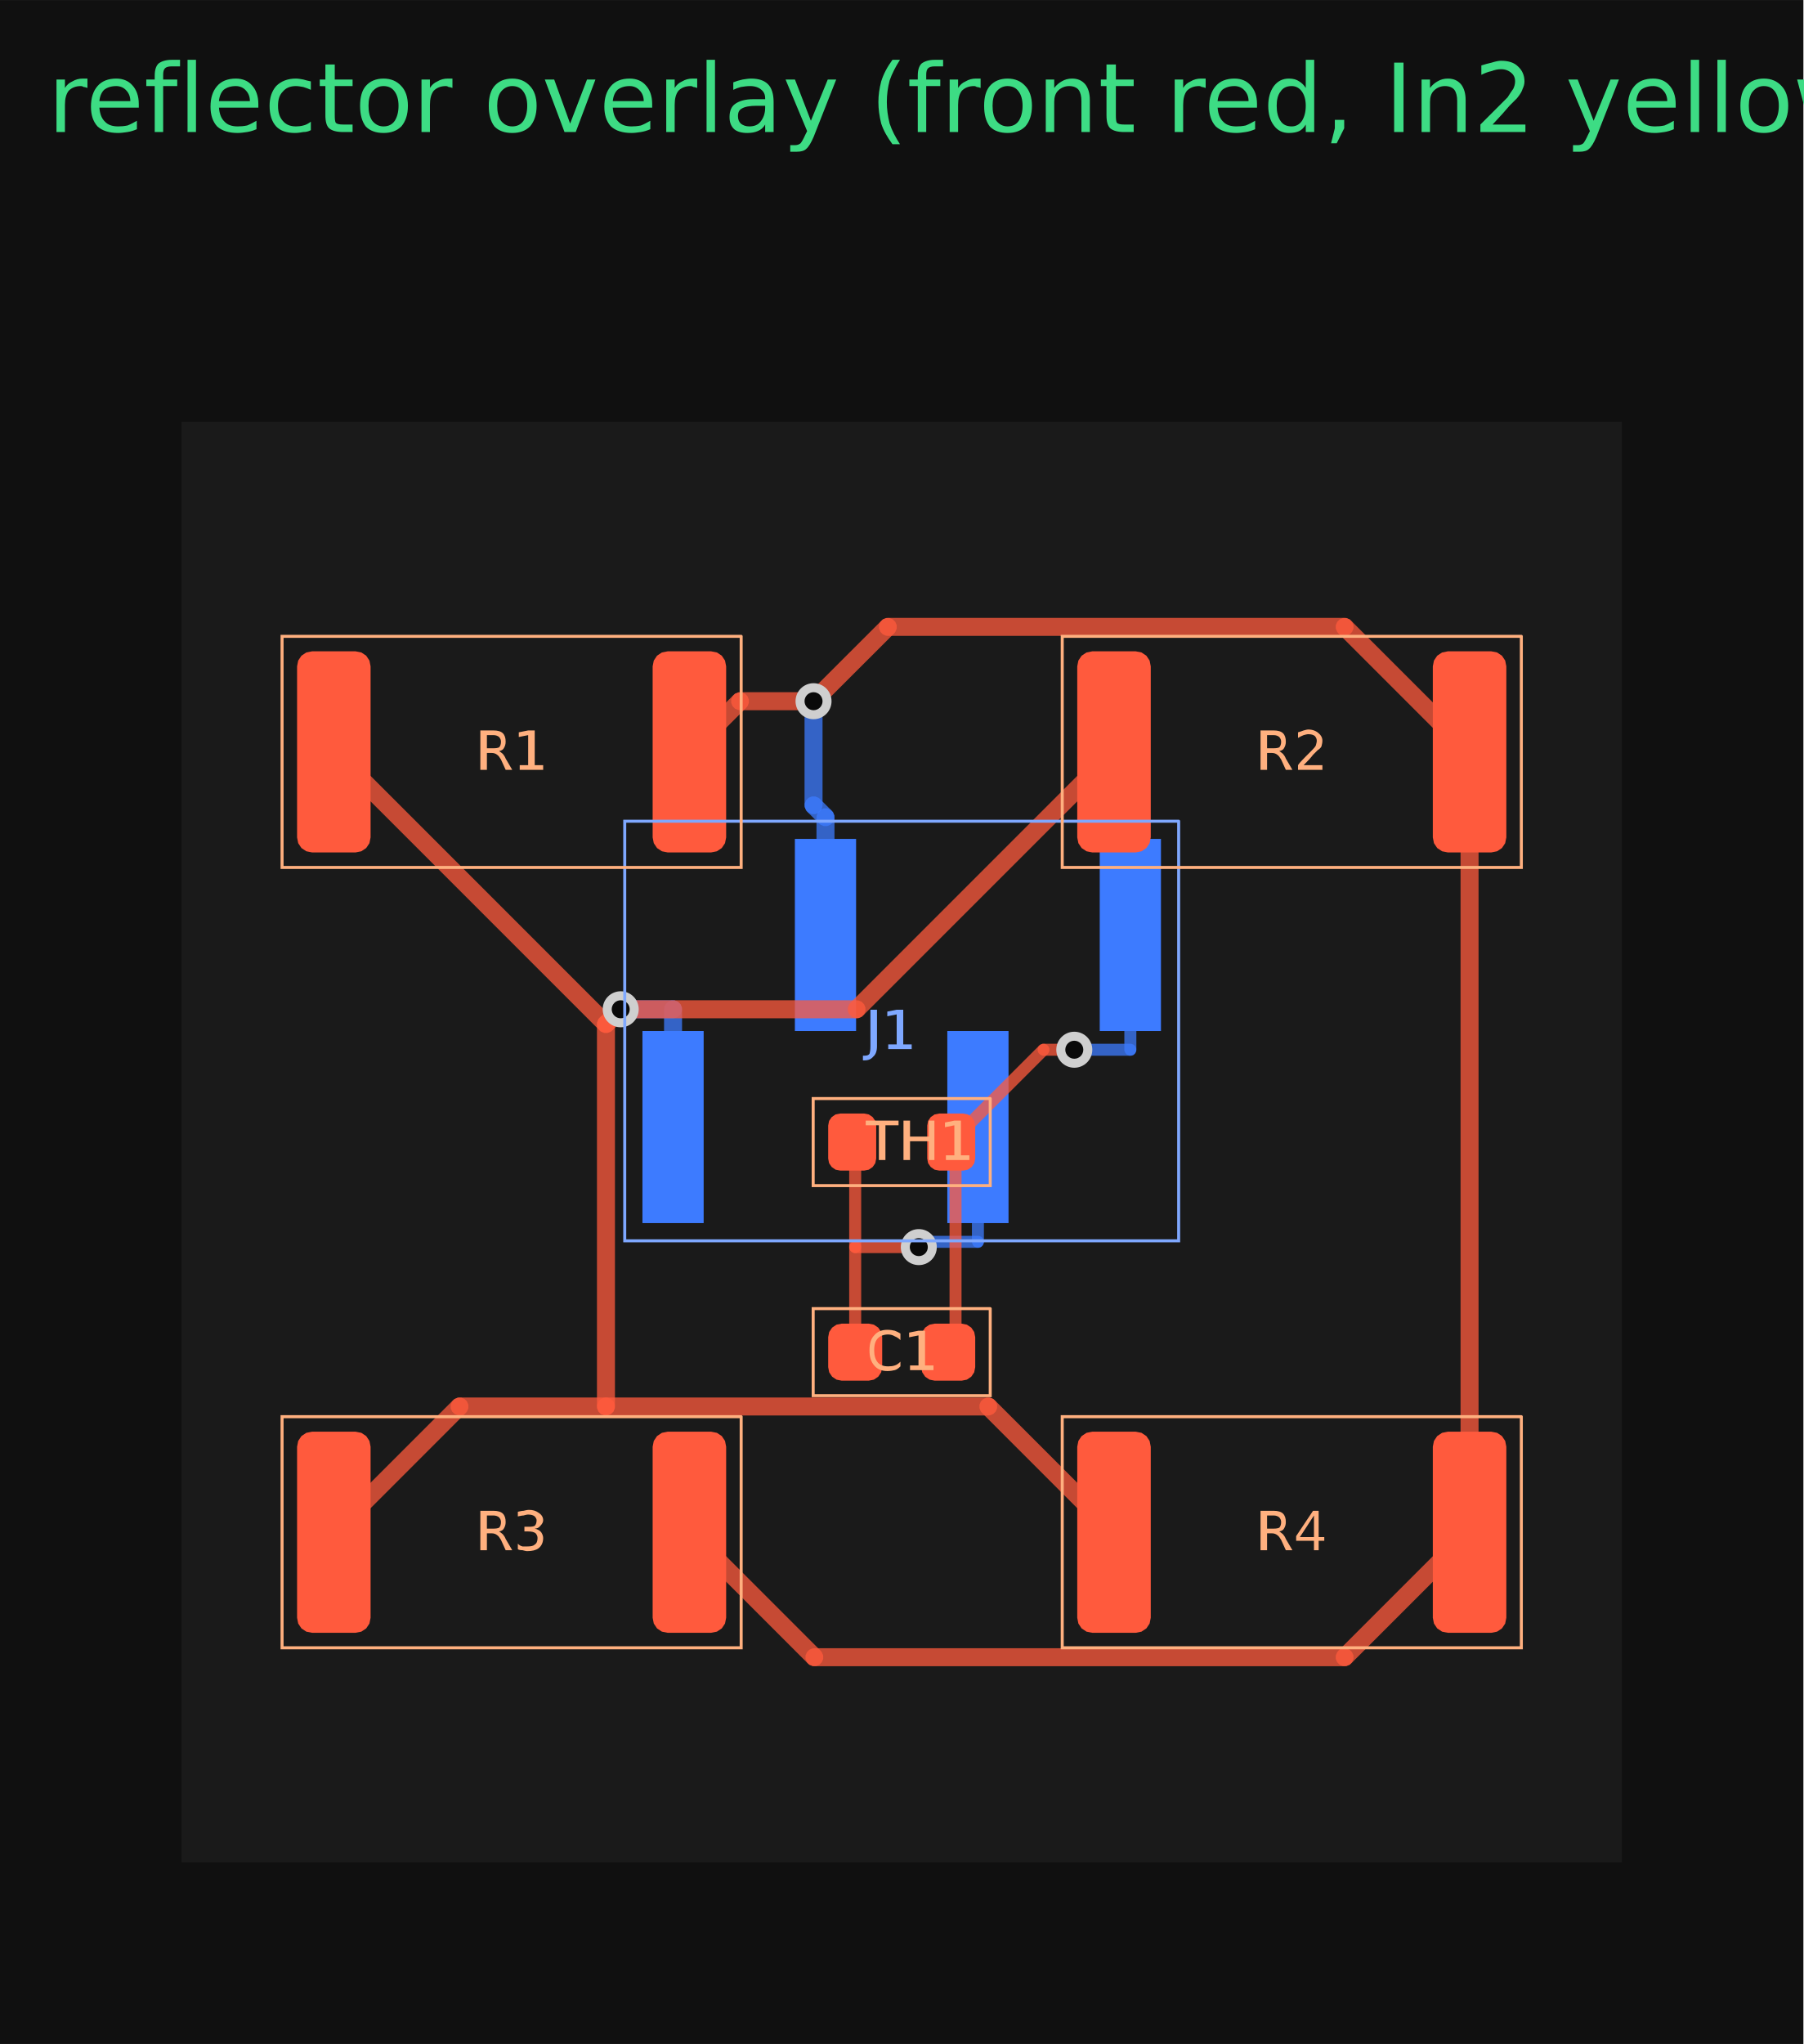
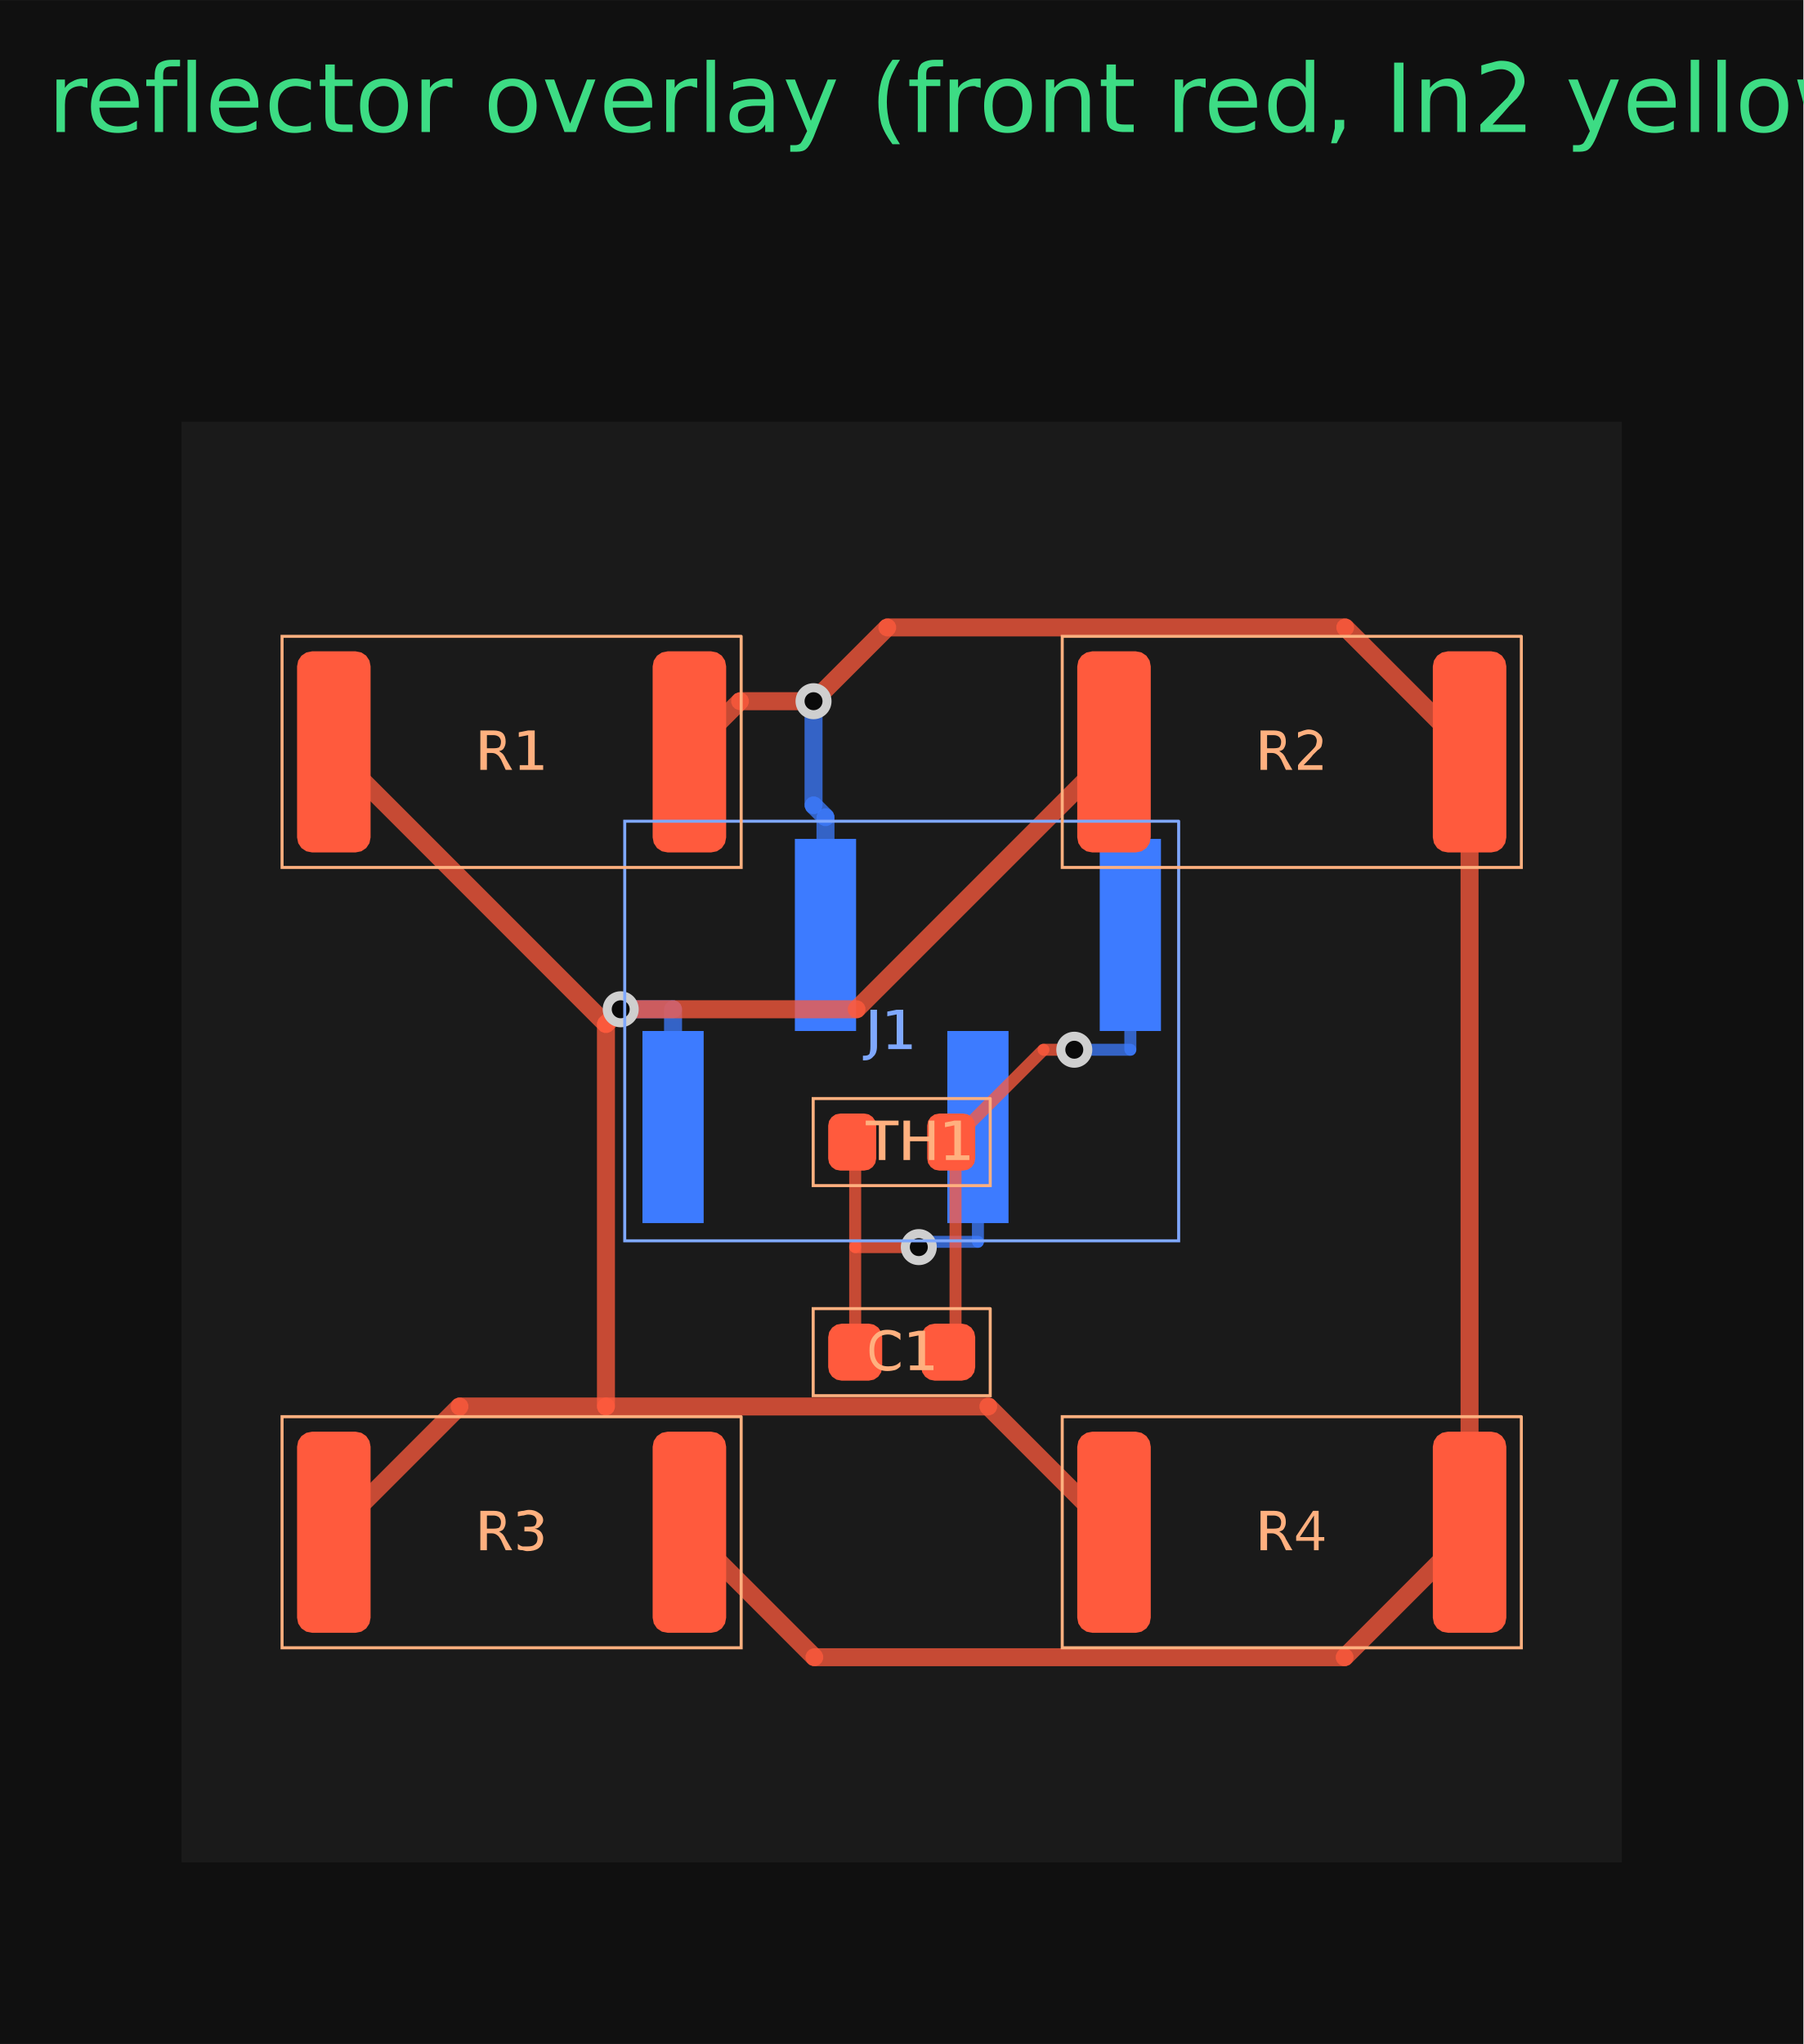
<svg xmlns="http://www.w3.org/2000/svg" width="67.6mm" height="76.6mm" viewBox="0 0 30.050 34.050">
  <rect width="100%" height="100%" fill="#101010" />
  <path d="M 27.025 31.025 L 3.025 31.025 L 3.025 7.025 L 27.025 7.025 Z" fill="#1a1a1a" fill-opacity="1.00" fill-rule="evenodd" />
-   <path d="M 16.393 20.706 L 16.378 20.742 L 16.351 20.770 L 16.315 20.785 L 16.275 20.785 L 16.239 20.770 L 16.212 20.742 L 16.197 20.706 L 16.195 20.687 L 16.195 18.775 L 16.197 18.755 L 16.212 18.719 L 16.239 18.692 L 16.275 18.677 L 16.315 18.677 L 16.351 18.692 L 16.378 18.719 L 16.393 18.755 L 16.395 18.775 L 16.395 20.687 Z" fill="#3d7bff" fill-opacity="0.75" fill-rule="evenodd" />
-   <path d="M 15.343 20.603 L 15.379 20.589 L 15.418 20.589 L 15.454 20.603 L 15.481 20.631 L 15.496 20.667 L 15.496 20.706 L 15.481 20.742 L 15.469 20.757 L 15.381 20.846 L 15.366 20.858 L 15.330 20.873 L 15.290 20.873 L 15.254 20.858 L 15.227 20.830 L 15.212 20.794 L 15.212 20.755 L 15.227 20.719 L 15.239 20.704 L 15.328 20.616 Z" fill="#3d7bff" fill-opacity="0.75" fill-rule="evenodd" />
-   <path d="M 16.315 20.589 L 16.351 20.603 L 16.378 20.631 L 16.393 20.667 L 16.393 20.706 L 16.378 20.742 L 16.351 20.770 L 16.315 20.785 L 16.295 20.787 L 15.398 20.787 L 15.379 20.785 L 15.343 20.770 L 15.315 20.742 L 15.300 20.706 L 15.300 20.667 L 15.315 20.631 L 15.343 20.603 L 15.379 20.589 L 15.398 20.587 L 16.295 20.587 Z" fill="#3d7bff" fill-opacity="0.75" fill-rule="evenodd" />
-   <path d="M 18.855 17.389 L 18.891 17.404 L 18.918 17.431 L 18.933 17.467 L 18.933 17.506 L 18.918 17.542 L 18.891 17.570 L 18.855 17.585 L 18.835 17.587 L 17.901 17.587 L 17.881 17.585 L 17.845 17.570 L 17.817 17.542 L 17.802 17.506 L 17.802 17.467 L 17.817 17.431 L 17.845 17.404 L 17.881 17.389 L 17.901 17.387 L 18.835 17.387 Z" fill="#3d7bff" fill-opacity="0.75" fill-rule="evenodd" />
-   <path d="M 18.933 17.506 L 18.918 17.542 L 18.891 17.570 L 18.855 17.585 L 18.815 17.585 L 18.779 17.570 L 18.752 17.542 L 18.737 17.506 L 18.735 17.487 L 18.735 15.575 L 18.737 15.556 L 18.752 15.520 L 18.779 15.492 L 18.815 15.477 L 18.855 15.477 L 18.891 15.492 L 18.918 15.520 L 18.933 15.556 L 18.935 15.575 L 18.935 17.487 Z" fill="#3d7bff" fill-opacity="0.75" fill-rule="evenodd" />
  <path d="M 11.244 16.666 L 11.298 16.688 L 11.340 16.730 L 11.362 16.784 L 11.362 16.842 L 11.340 16.897 L 11.298 16.938 L 11.244 16.960 L 11.215 16.963 L 10.343 16.963 L 10.314 16.960 L 10.260 16.938 L 10.218 16.897 L 10.196 16.842 L 10.196 16.784 L 10.218 16.730 L 10.260 16.688 L 10.314 16.666 L 10.343 16.663 L 11.215 16.663 Z" fill="#3d7bff" fill-opacity="0.75" fill-rule="evenodd" />
  <path d="M 11.068 16.784 L 11.090 16.730 L 11.132 16.688 L 11.186 16.666 L 11.244 16.666 L 11.298 16.688 L 11.340 16.730 L 11.362 16.784 L 11.365 16.813 L 11.365 18.775 L 11.362 18.804 L 11.340 18.858 L 11.298 18.900 L 11.244 18.922 L 11.186 18.922 L 11.132 18.900 L 11.090 18.858 L 11.068 18.804 L 11.065 18.775 L 11.065 16.813 Z" fill="#3d7bff" fill-opacity="0.75" fill-rule="evenodd" />
  <path d="M 13.880 13.530 L 13.902 13.584 L 13.902 13.643 L 13.880 13.697 L 13.838 13.738 L 13.784 13.761 L 13.726 13.761 L 13.672 13.738 L 13.649 13.719 L 13.450 13.521 L 13.432 13.498 L 13.409 13.444 L 13.409 13.385 L 13.432 13.331 L 13.473 13.290 L 13.527 13.268 L 13.586 13.268 L 13.640 13.290 L 13.662 13.309 L 13.861 13.507 Z" fill="#3d7bff" fill-opacity="0.75" fill-rule="evenodd" />
+   <path d="M 13.409 11.652 L 13.432 11.598 L 13.473 11.556 L 13.527 11.534 L 13.586 11.534 L 13.640 11.556 L 13.681 11.598 L 13.703 11.652 L 13.706 11.681 L 13.706 13.415 L 13.703 13.444 L 13.681 13.498 L 13.640 13.539 L 13.586 13.562 L 13.527 13.562 L 13.473 13.539 L 13.432 13.498 L 13.409 13.444 L 13.406 13.415 L 13.406 11.681 Z" fill="#3d7bff" fill-opacity="0.75" fill-rule="evenodd" />
  <path d="M 13.608 13.584 L 13.630 13.530 L 13.672 13.489 L 13.726 13.466 L 13.784 13.466 L 13.838 13.489 L 13.880 13.530 L 13.902 13.584 L 13.905 13.613 L 13.905 15.575 L 13.902 15.604 L 13.880 15.658 L 13.838 15.700 L 13.784 15.722 L 13.726 15.722 L 13.672 15.700 L 13.630 15.658 L 13.608 15.604 L 13.605 15.575 L 13.605 13.613 Z" fill="#3d7bff" fill-opacity="0.75" fill-rule="evenodd" />
-   <path d="M 13.409 11.652 L 13.432 11.598 L 13.473 11.556 L 13.527 11.534 L 13.586 11.534 L 13.640 11.556 L 13.681 11.598 L 13.703 11.652 L 13.706 11.681 L 13.706 13.415 L 13.703 13.444 L 13.681 13.498 L 13.640 13.539 L 13.586 13.562 L 13.527 13.562 L 13.473 13.539 L 13.432 13.498 L 13.409 13.444 L 13.406 13.415 L 13.406 11.681 Z" fill="#3d7bff" fill-opacity="0.75" fill-rule="evenodd" />
+   <path d="M 15.343 20.603 L 15.379 20.589 L 15.418 20.589 L 15.454 20.603 L 15.481 20.631 L 15.496 20.667 L 15.496 20.706 L 15.481 20.742 L 15.469 20.757 L 15.381 20.846 L 15.366 20.858 L 15.330 20.873 L 15.290 20.873 L 15.254 20.858 L 15.227 20.830 L 15.212 20.794 L 15.212 20.755 L 15.227 20.719 L 15.239 20.704 L 15.328 20.616 Z" fill="#3d7bff" fill-opacity="0.75" fill-rule="evenodd" />
+   <path d="M 16.393 20.706 L 16.378 20.742 L 16.351 20.770 L 16.315 20.785 L 16.275 20.785 L 16.239 20.770 L 16.212 20.742 L 16.197 20.706 L 16.195 20.687 L 16.195 18.775 L 16.197 18.755 L 16.212 18.719 L 16.239 18.692 L 16.275 18.677 L 16.315 18.677 L 16.351 18.692 L 16.378 18.719 L 16.393 18.755 L 16.395 18.775 L 16.395 20.687 Z" fill="#3d7bff" fill-opacity="0.75" fill-rule="evenodd" />
+   <path d="M 16.315 20.589 L 16.351 20.603 L 16.378 20.631 L 16.393 20.667 L 16.393 20.706 L 16.378 20.742 L 16.351 20.770 L 16.315 20.785 L 16.295 20.787 L 15.398 20.787 L 15.379 20.785 L 15.343 20.770 L 15.315 20.742 L 15.300 20.706 L 15.300 20.667 L 15.315 20.631 L 15.343 20.603 L 15.379 20.589 L 15.398 20.587 L 16.295 20.587 Z" fill="#3d7bff" fill-opacity="0.75" fill-rule="evenodd" />
+   <path d="M 18.933 17.506 L 18.918 17.542 L 18.891 17.570 L 18.855 17.585 L 18.815 17.585 L 18.779 17.570 L 18.752 17.542 L 18.737 17.506 L 18.735 17.487 L 18.735 15.575 L 18.737 15.556 L 18.752 15.520 L 18.779 15.492 L 18.815 15.477 L 18.855 15.477 L 18.891 15.492 L 18.918 15.520 L 18.933 15.556 L 18.935 15.575 L 18.935 17.487 Z" fill="#3d7bff" fill-opacity="0.75" fill-rule="evenodd" />
+   <path d="M 18.855 17.389 L 18.891 17.404 L 18.918 17.431 L 18.933 17.467 L 18.933 17.506 L 18.918 17.542 L 18.891 17.570 L 18.855 17.585 L 18.835 17.587 L 17.901 17.587 L 17.881 17.585 L 17.845 17.570 L 17.817 17.542 L 17.802 17.506 L 17.802 17.467 L 17.817 17.431 L 17.845 17.404 L 17.881 17.389 L 17.901 17.387 L 18.835 17.387 Z" fill="#3d7bff" fill-opacity="0.75" fill-rule="evenodd" />
  <path d="M 10.705 17.175 L 11.725 17.175 L 11.725 20.375 L 10.705 20.375 Z" fill="#3d7bff" fill-opacity="1.00" fill-rule="evenodd" />
  <path d="M 13.245 13.975 L 14.265 13.975 L 14.265 17.175 L 13.245 17.175 Z" fill="#3d7bff" fill-opacity="1.00" fill-rule="evenodd" />
  <path d="M 15.785 17.175 L 16.805 17.175 L 16.805 20.375 L 15.785 20.375 Z" fill="#3d7bff" fill-opacity="1.00" fill-rule="evenodd" />
  <path d="M 18.325 13.975 L 19.345 13.975 L 19.345 17.175 L 18.325 17.175 Z" fill="#3d7bff" fill-opacity="1.00" fill-rule="evenodd" />
-   <path d="M 14.333 19.019 L 14.348 19.055 L 14.348 19.095 L 14.333 19.131 L 14.306 19.158 L 14.270 19.173 L 14.230 19.173 L 14.194 19.158 L 14.179 19.146 L 14.129 19.096 L 14.117 19.081 L 14.102 19.045 L 14.102 19.005 L 14.117 18.969 L 14.144 18.942 L 14.180 18.927 L 14.220 18.927 L 14.256 18.942 L 14.271 18.954 L 14.321 19.004 Z" fill="#ff5a3d" fill-opacity="0.75" fill-rule="evenodd" />
-   <path d="M 14.348 20.794 L 14.333 20.830 L 14.306 20.858 L 14.270 20.873 L 14.230 20.873 L 14.194 20.858 L 14.167 20.830 L 14.152 20.794 L 14.150 20.775 L 14.150 19.075 L 14.152 19.055 L 14.167 19.019 L 14.194 18.992 L 14.230 18.977 L 14.270 18.977 L 14.306 18.992 L 14.333 19.019 L 14.348 19.055 L 14.350 19.075 L 14.350 20.775 Z" fill="#ff5a3d" fill-opacity="0.75" fill-rule="evenodd" />
-   <path d="M 15.330 20.677 L 15.366 20.692 L 15.393 20.719 L 15.408 20.755 L 15.408 20.794 L 15.393 20.830 L 15.366 20.858 L 15.330 20.873 L 15.310 20.875 L 14.250 20.875 L 14.230 20.873 L 14.194 20.858 L 14.167 20.830 L 14.152 20.794 L 14.152 20.755 L 14.167 20.719 L 14.194 20.692 L 14.230 20.677 L 14.250 20.675 L 15.310 20.675 Z" fill="#ff5a3d" fill-opacity="0.75" fill-rule="evenodd" />
-   <path d="M 14.348 22.545 L 14.333 22.581 L 14.306 22.608 L 14.270 22.623 L 14.230 22.623 L 14.194 22.608 L 14.167 22.581 L 14.152 22.545 L 14.150 22.525 L 14.150 20.775 L 14.152 20.755 L 14.167 20.719 L 14.194 20.692 L 14.230 20.677 L 14.270 20.677 L 14.306 20.692 L 14.333 20.719 L 14.348 20.755 L 14.350 20.775 L 14.350 22.525 Z" fill="#ff5a3d" fill-opacity="0.75" fill-rule="evenodd" />
-   <path d="M 17.920 17.389 L 17.956 17.404 L 17.984 17.431 L 17.999 17.467 L 17.999 17.506 L 17.984 17.542 L 17.956 17.570 L 17.920 17.585 L 17.901 17.587 L 17.388 17.587 L 17.369 17.585 L 17.333 17.570 L 17.305 17.542 L 17.290 17.506 L 17.290 17.467 L 17.305 17.431 L 17.333 17.404 L 17.369 17.389 L 17.388 17.387 L 17.901 17.387 Z" fill="#ff5a3d" fill-opacity="0.75" fill-rule="evenodd" />
-   <path d="M 17.333 17.404 L 17.369 17.389 L 17.408 17.389 L 17.444 17.404 L 17.471 17.431 L 17.486 17.467 L 17.486 17.506 L 17.471 17.542 L 17.459 17.558 L 15.921 19.096 L 15.906 19.108 L 15.870 19.123 L 15.830 19.123 L 15.794 19.108 L 15.767 19.081 L 15.752 19.045 L 15.752 19.005 L 15.767 18.969 L 15.779 18.954 L 17.317 17.416 Z" fill="#ff5a3d" fill-opacity="0.75" fill-rule="evenodd" />
-   <path d="M 15.824 19.077 L 15.839 19.041 L 15.866 19.014 L 15.902 18.999 L 15.941 18.999 L 15.977 19.014 L 16.005 19.041 L 16.020 19.077 L 16.022 19.097 L 16.022 22.403 L 16.020 22.423 L 16.005 22.459 L 15.977 22.486 L 15.941 22.501 L 15.902 22.501 L 15.866 22.486 L 15.839 22.459 L 15.824 22.423 L 15.822 22.403 L 15.822 19.097 Z" fill="#ff5a3d" fill-opacity="0.75" fill-rule="evenodd" />
-   <path d="M 14.304 16.666 L 14.358 16.688 L 14.399 16.730 L 14.421 16.784 L 14.421 16.842 L 14.399 16.897 L 14.358 16.938 L 14.304 16.960 L 14.274 16.963 L 10.343 16.963 L 10.314 16.960 L 10.260 16.938 L 10.218 16.897 L 10.196 16.842 L 10.196 16.784 L 10.218 16.730 L 10.260 16.688 L 10.314 16.666 L 10.343 16.663 L 14.274 16.663 Z" fill="#ff5a3d" fill-opacity="0.75" fill-rule="evenodd" />
+   <path d="M 10.126 23.283 L 10.180 23.305 L 10.222 23.347 L 10.244 23.401 L 10.244 23.459 L 10.222 23.514 L 10.180 23.555 L 10.126 23.577 L 10.097 23.580 L 7.657 23.580 L 7.628 23.577 L 7.574 23.555 L 7.533 23.514 L 7.510 23.459 L 7.510 23.401 L 7.533 23.347 L 7.574 23.305 L 7.628 23.283 L 7.657 23.280 L 10.097 23.280 Z" fill="#ff5a3d" fill-opacity="0.75" fill-rule="evenodd" />
+   <path d="M 16.497 23.283 L 16.551 23.305 L 16.592 23.347 L 16.615 23.401 L 16.615 23.459 L 16.592 23.514 L 16.551 23.555 L 16.497 23.577 L 16.468 23.580 L 10.097 23.580 L 10.068 23.577 L 10.013 23.555 L 9.972 23.514 L 9.950 23.459 L 9.950 23.401 L 9.972 23.347 L 10.013 23.305 L 10.068 23.283 L 10.097 23.280 L 16.468 23.280 Z" fill="#ff5a3d" fill-opacity="0.75" fill-rule="evenodd" />
+   <path d="M 10.222 16.976 L 10.244 17.030 L 10.244 17.089 L 10.222 17.143 L 10.180 17.184 L 10.126 17.206 L 10.068 17.206 L 10.013 17.184 L 9.991 17.165 L 5.456 12.631 L 5.438 12.608 L 5.415 12.554 L 5.415 12.496 L 5.438 12.442 L 5.479 12.400 L 5.533 12.378 L 5.592 12.378 L 5.646 12.400 L 5.669 12.419 L 10.203 16.953 Z" fill="#ff5a3d" fill-opacity="0.75" fill-rule="evenodd" />
  <path d="M 10.244 23.459 L 10.222 23.514 L 10.180 23.555 L 10.126 23.577 L 10.068 23.577 L 10.013 23.555 L 9.972 23.514 L 9.950 23.459 L 9.947 23.430 L 9.947 17.059 L 9.950 17.030 L 9.972 16.976 L 10.013 16.935 L 10.068 16.912 L 10.126 16.912 L 10.180 16.935 L 10.222 16.976 L 10.244 17.030 L 10.247 17.059 L 10.247 23.430 Z" fill="#ff5a3d" fill-opacity="0.75" fill-rule="evenodd" />
+   <path d="M 7.574 23.305 L 7.628 23.283 L 7.687 23.283 L 7.741 23.305 L 7.782 23.347 L 7.804 23.401 L 7.804 23.459 L 7.782 23.514 L 7.763 23.536 L 5.669 25.631 L 5.646 25.650 L 5.592 25.672 L 5.533 25.672 L 5.479 25.650 L 5.438 25.608 L 5.415 25.554 L 5.415 25.496 L 5.438 25.442 L 5.456 25.419 L 7.551 23.324 Z" fill="#ff5a3d" fill-opacity="0.75" fill-rule="evenodd" />
+   <path d="M 18.479 12.400 L 18.533 12.378 L 18.592 12.378 L 18.646 12.400 L 18.687 12.442 L 18.710 12.496 L 18.710 12.554 L 18.687 12.608 L 18.669 12.631 L 14.380 16.919 L 14.358 16.938 L 14.304 16.960 L 14.245 16.960 L 14.191 16.938 L 14.150 16.897 L 14.127 16.842 L 14.127 16.784 L 14.150 16.730 L 14.168 16.707 L 18.456 12.419 Z" fill="#ff5a3d" fill-opacity="0.75" fill-rule="evenodd" />
  <path d="M 10.260 16.688 L 10.314 16.666 L 10.372 16.666 L 10.426 16.688 L 10.468 16.730 L 10.490 16.784 L 10.490 16.842 L 10.468 16.897 L 10.449 16.919 L 10.203 17.165 L 10.180 17.184 L 10.126 17.206 L 10.068 17.206 L 10.013 17.184 L 9.972 17.143 L 9.950 17.089 L 9.950 17.030 L 9.972 16.976 L 9.991 16.953 L 10.237 16.707 Z" fill="#ff5a3d" fill-opacity="0.75" fill-rule="evenodd" />
  <path d="M 18.687 25.442 L 18.710 25.496 L 18.710 25.554 L 18.687 25.608 L 18.646 25.650 L 18.592 25.672 L 18.533 25.672 L 18.479 25.650 L 18.456 25.631 L 16.362 23.536 L 16.343 23.514 L 16.321 23.459 L 16.321 23.401 L 16.343 23.347 L 16.384 23.305 L 16.438 23.283 L 16.497 23.283 L 16.551 23.305 L 16.574 23.324 L 18.669 25.419 Z" fill="#ff5a3d" fill-opacity="0.75" fill-rule="evenodd" />
-   <path d="M 10.222 16.976 L 10.244 17.030 L 10.244 17.089 L 10.222 17.143 L 10.180 17.184 L 10.126 17.206 L 10.068 17.206 L 10.013 17.184 L 9.991 17.165 L 5.456 12.631 L 5.438 12.608 L 5.415 12.554 L 5.415 12.496 L 5.438 12.442 L 5.479 12.400 L 5.533 12.378 L 5.592 12.378 L 5.646 12.400 L 5.669 12.419 L 10.203 16.953 Z" fill="#ff5a3d" fill-opacity="0.75" fill-rule="evenodd" />
-   <path d="M 10.126 23.283 L 10.180 23.305 L 10.222 23.347 L 10.244 23.401 L 10.244 23.459 L 10.222 23.514 L 10.180 23.555 L 10.126 23.577 L 10.097 23.580 L 7.657 23.580 L 7.628 23.577 L 7.574 23.555 L 7.533 23.514 L 7.510 23.459 L 7.510 23.401 L 7.533 23.347 L 7.574 23.305 L 7.628 23.283 L 7.657 23.280 L 10.097 23.280 Z" fill="#ff5a3d" fill-opacity="0.75" fill-rule="evenodd" />
-   <path d="M 18.479 12.400 L 18.533 12.378 L 18.592 12.378 L 18.646 12.400 L 18.687 12.442 L 18.710 12.496 L 18.710 12.554 L 18.687 12.608 L 18.669 12.631 L 14.380 16.919 L 14.358 16.938 L 14.304 16.960 L 14.245 16.960 L 14.191 16.938 L 14.150 16.897 L 14.127 16.842 L 14.127 16.784 L 14.150 16.730 L 14.168 16.707 L 18.456 12.419 Z" fill="#ff5a3d" fill-opacity="0.75" fill-rule="evenodd" />
-   <path d="M 7.574 23.305 L 7.628 23.283 L 7.687 23.283 L 7.741 23.305 L 7.782 23.347 L 7.804 23.401 L 7.804 23.459 L 7.782 23.514 L 7.763 23.536 L 5.669 25.631 L 5.646 25.650 L 5.592 25.672 L 5.533 25.672 L 5.479 25.650 L 5.438 25.608 L 5.415 25.554 L 5.415 25.496 L 5.438 25.442 L 5.456 25.419 L 7.551 23.324 Z" fill="#ff5a3d" fill-opacity="0.75" fill-rule="evenodd" />
-   <path d="M 16.497 23.283 L 16.551 23.305 L 16.592 23.347 L 16.615 23.401 L 16.615 23.459 L 16.592 23.514 L 16.551 23.555 L 16.497 23.577 L 16.468 23.580 L 10.097 23.580 L 10.068 23.577 L 10.013 23.555 L 9.972 23.514 L 9.950 23.459 L 9.950 23.401 L 9.972 23.347 L 10.013 23.305 L 10.068 23.283 L 10.097 23.280 L 16.468 23.280 Z" fill="#ff5a3d" fill-opacity="0.75" fill-rule="evenodd" />
+   <path d="M 14.304 16.666 L 14.358 16.688 L 14.399 16.730 L 14.421 16.784 L 14.421 16.842 L 14.399 16.897 L 14.358 16.938 L 14.304 16.960 L 14.274 16.963 L 10.343 16.963 L 10.314 16.960 L 10.260 16.938 L 10.218 16.897 L 10.196 16.842 L 10.196 16.784 L 10.218 16.730 L 10.260 16.688 L 10.314 16.666 L 10.343 16.663 L 14.274 16.663 Z" fill="#ff5a3d" fill-opacity="0.75" fill-rule="evenodd" />
+   <path d="M 14.702 10.328 L 14.756 10.305 L 14.814 10.305 L 14.869 10.328 L 14.910 10.369 L 14.932 10.423 L 14.932 10.482 L 14.910 10.536 L 14.891 10.558 L 13.662 11.787 L 13.640 11.806 L 13.586 11.828 L 13.527 11.828 L 13.473 11.806 L 13.432 11.765 L 13.409 11.710 L 13.409 11.652 L 13.432 11.598 L 13.450 11.575 L 14.679 10.346 Z" fill="#ff5a3d" fill-opacity="0.75" fill-rule="evenodd" />
+   <path d="M 24.612 12.442 L 24.635 12.496 L 24.635 12.554 L 24.612 12.608 L 24.571 12.650 L 24.517 12.672 L 24.458 12.672 L 24.404 12.650 L 24.381 12.631 L 22.309 10.558 L 22.290 10.536 L 22.268 10.482 L 22.268 10.423 L 22.290 10.369 L 22.331 10.328 L 22.386 10.305 L 22.444 10.305 L 22.498 10.328 L 22.521 10.346 L 24.594 12.419 Z" fill="#ff5a3d" fill-opacity="0.75" fill-rule="evenodd" />
  <path d="M 22.435 27.460 L 22.489 27.482 L 22.530 27.524 L 22.553 27.578 L 22.553 27.636 L 22.530 27.690 L 22.489 27.732 L 22.435 27.754 L 22.405 27.757 L 13.569 27.757 L 13.540 27.754 L 13.486 27.732 L 13.445 27.690 L 13.422 27.636 L 13.422 27.578 L 13.445 27.524 L 13.486 27.482 L 13.540 27.460 L 13.569 27.457 L 22.405 27.457 Z" fill="#ff5a3d" fill-opacity="0.75" fill-rule="evenodd" />
-   <path d="M 14.711 10.318 L 14.765 10.296 L 14.824 10.296 L 14.878 10.318 L 14.919 10.360 L 14.942 10.414 L 14.942 10.472 L 14.919 10.526 L 14.901 10.549 L 13.662 11.787 L 13.640 11.806 L 13.586 11.828 L 13.527 11.828 L 13.473 11.806 L 13.432 11.765 L 13.409 11.710 L 13.409 11.652 L 13.432 11.598 L 13.450 11.575 L 14.689 10.337 Z" fill="#ff5a3d" fill-opacity="0.75" fill-rule="evenodd" />
+   <path d="M 13.694 27.524 L 13.717 27.578 L 13.717 27.636 L 13.694 27.690 L 13.653 27.732 L 13.599 27.754 L 13.540 27.754 L 13.486 27.732 L 13.463 27.713 L 11.381 25.631 L 11.363 25.608 L 11.340 25.554 L 11.340 25.496 L 11.363 25.442 L 11.404 25.400 L 11.458 25.378 L 11.517 25.378 L 11.571 25.400 L 11.594 25.419 L 13.676 27.501 Z" fill="#ff5a3d" fill-opacity="0.75" fill-rule="evenodd" />
  <path d="M 12.248 11.556 L 12.302 11.534 L 12.361 11.534 L 12.415 11.556 L 12.456 11.598 L 12.478 11.652 L 12.478 11.710 L 12.456 11.765 L 12.437 11.787 L 11.594 12.631 L 11.571 12.650 L 11.517 12.672 L 11.458 12.672 L 11.404 12.650 L 11.363 12.608 L 11.340 12.554 L 11.340 12.496 L 11.363 12.442 L 11.381 12.419 L 12.225 11.575 Z" fill="#ff5a3d" fill-opacity="0.75" fill-rule="evenodd" />
-   <path d="M 24.612 12.442 L 24.635 12.496 L 24.635 12.554 L 24.612 12.608 L 24.571 12.650 L 24.517 12.672 L 24.458 12.672 L 24.404 12.650 L 24.381 12.631 L 22.299 10.549 L 22.281 10.526 L 22.258 10.472 L 22.258 10.414 L 22.281 10.360 L 22.322 10.318 L 22.376 10.296 L 22.435 10.296 L 22.489 10.318 L 22.511 10.337 L 24.594 12.419 Z" fill="#ff5a3d" fill-opacity="0.75" fill-rule="evenodd" />
-   <path d="M 22.435 10.296 L 22.489 10.318 L 22.530 10.360 L 22.553 10.414 L 22.553 10.472 L 22.530 10.526 L 22.489 10.568 L 22.435 10.590 L 22.405 10.593 L 14.795 10.593 L 14.765 10.590 L 14.711 10.568 L 14.670 10.526 L 14.647 10.472 L 14.647 10.414 L 14.670 10.360 L 14.711 10.318 L 14.765 10.296 L 14.795 10.293 L 22.405 10.293 Z" fill="#ff5a3d" fill-opacity="0.75" fill-rule="evenodd" />
  <path d="M 13.586 11.534 L 13.640 11.556 L 13.681 11.598 L 13.703 11.652 L 13.703 11.710 L 13.681 11.765 L 13.640 11.806 L 13.586 11.828 L 13.556 11.831 L 12.331 11.831 L 12.302 11.828 L 12.248 11.806 L 12.207 11.765 L 12.184 11.710 L 12.184 11.652 L 12.207 11.598 L 12.248 11.556 L 12.302 11.534 L 12.331 11.531 L 13.556 11.531 Z" fill="#ff5a3d" fill-opacity="0.75" fill-rule="evenodd" />
-   <path d="M 24.340 12.496 L 24.363 12.442 L 24.404 12.400 L 24.458 12.378 L 24.517 12.378 L 24.571 12.400 L 24.612 12.442 L 24.635 12.496 L 24.637 12.525 L 24.637 25.525 L 24.635 25.554 L 24.612 25.608 L 24.571 25.650 L 24.517 25.672 L 24.458 25.672 L 24.404 25.650 L 24.363 25.608 L 24.340 25.554 L 24.337 25.525 L 24.337 12.525 Z" fill="#ff5a3d" fill-opacity="0.75" fill-rule="evenodd" />
  <path d="M 24.404 25.400 L 24.458 25.378 L 24.517 25.378 L 24.571 25.400 L 24.612 25.442 L 24.635 25.496 L 24.635 25.554 L 24.612 25.608 L 24.594 25.631 L 22.512 27.713 L 22.489 27.732 L 22.435 27.754 L 22.376 27.754 L 22.322 27.732 L 22.281 27.690 L 22.258 27.636 L 22.258 27.578 L 22.281 27.524 L 22.299 27.501 L 24.381 25.419 Z" fill="#ff5a3d" fill-opacity="0.75" fill-rule="evenodd" />
-   <path d="M 13.694 27.524 L 13.717 27.578 L 13.717 27.636 L 13.694 27.690 L 13.653 27.732 L 13.599 27.754 L 13.540 27.754 L 13.486 27.732 L 13.463 27.713 L 11.381 25.631 L 11.363 25.608 L 11.340 25.554 L 11.340 25.496 L 11.363 25.442 L 11.404 25.400 L 11.458 25.378 L 11.517 25.378 L 11.571 25.400 L 11.594 25.419 L 13.676 27.501 Z" fill="#ff5a3d" fill-opacity="0.75" fill-rule="evenodd" />
+   <path d="M 22.444 10.305 L 22.498 10.328 L 22.540 10.369 L 22.562 10.423 L 22.562 10.482 L 22.540 10.536 L 22.498 10.577 L 22.444 10.599 L 22.415 10.602 L 14.785 10.602 L 14.756 10.599 L 14.702 10.577 L 14.660 10.536 L 14.638 10.482 L 14.638 10.423 L 14.660 10.369 L 14.702 10.328 L 14.756 10.305 L 14.785 10.302 L 22.415 10.302 Z" fill="#ff5a3d" fill-opacity="0.75" fill-rule="evenodd" />
+   <path d="M 24.635 25.554 L 24.612 25.608 L 24.571 25.650 L 24.517 25.672 L 24.458 25.672 L 24.404 25.650 L 24.363 25.608 L 24.340 25.554 L 24.337 25.525 L 24.337 12.525 L 24.340 12.496 L 24.363 12.442 L 24.404 12.400 L 24.458 12.378 L 24.517 12.378 L 24.571 12.400 L 24.612 12.442 L 24.635 12.496 L 24.637 12.525 L 24.637 25.525 Z" fill="#ff5a3d" fill-opacity="0.75" fill-rule="evenodd" />
+   <path d="M 15.330 20.677 L 15.366 20.692 L 15.393 20.719 L 15.408 20.755 L 15.408 20.794 L 15.393 20.830 L 15.366 20.858 L 15.330 20.873 L 15.310 20.875 L 14.250 20.875 L 14.230 20.873 L 14.194 20.858 L 14.167 20.830 L 14.152 20.794 L 14.152 20.755 L 14.167 20.719 L 14.194 20.692 L 14.230 20.677 L 14.250 20.675 L 15.310 20.675 Z" fill="#ff5a3d" fill-opacity="0.75" fill-rule="evenodd" />
+   <path d="M 14.348 20.794 L 14.333 20.830 L 14.306 20.858 L 14.270 20.873 L 14.230 20.873 L 14.194 20.858 L 14.167 20.830 L 14.152 20.794 L 14.150 20.775 L 14.150 19.075 L 14.152 19.055 L 14.167 19.019 L 14.194 18.992 L 14.230 18.977 L 14.270 18.977 L 14.306 18.992 L 14.333 19.019 L 14.348 19.055 L 14.350 19.075 L 14.350 20.775 Z" fill="#ff5a3d" fill-opacity="0.75" fill-rule="evenodd" />
+   <path d="M 14.348 22.545 L 14.333 22.581 L 14.306 22.608 L 14.270 22.623 L 14.230 22.623 L 14.194 22.608 L 14.167 22.581 L 14.152 22.545 L 14.150 22.525 L 14.150 20.775 L 14.152 20.755 L 14.167 20.719 L 14.194 20.692 L 14.230 20.677 L 14.270 20.677 L 14.306 20.692 L 14.333 20.719 L 14.348 20.755 L 14.350 20.775 L 14.350 22.525 Z" fill="#ff5a3d" fill-opacity="0.75" fill-rule="evenodd" />
+   <path d="M 14.333 19.019 L 14.348 19.055 L 14.348 19.095 L 14.333 19.131 L 14.306 19.158 L 14.270 19.173 L 14.230 19.173 L 14.194 19.158 L 14.179 19.146 L 14.129 19.096 L 14.117 19.081 L 14.102 19.045 L 14.102 19.005 L 14.117 18.969 L 14.144 18.942 L 14.180 18.927 L 14.220 18.927 L 14.256 18.942 L 14.271 18.954 L 14.321 19.004 Z" fill="#ff5a3d" fill-opacity="0.75" fill-rule="evenodd" />
+   <path d="M 17.920 17.389 L 17.956 17.404 L 17.984 17.431 L 17.999 17.467 L 17.999 17.506 L 17.984 17.542 L 17.956 17.570 L 17.920 17.585 L 17.901 17.587 L 17.388 17.587 L 17.369 17.585 L 17.333 17.570 L 17.305 17.542 L 17.290 17.506 L 17.290 17.467 L 17.305 17.431 L 17.333 17.404 L 17.369 17.389 L 17.388 17.387 L 17.901 17.387 Z" fill="#ff5a3d" fill-opacity="0.75" fill-rule="evenodd" />
+   <path d="M 15.824 19.077 L 15.839 19.041 L 15.866 19.014 L 15.902 18.999 L 15.941 18.999 L 15.977 19.014 L 16.005 19.041 L 16.020 19.077 L 16.022 19.097 L 16.022 22.403 L 16.020 22.423 L 16.005 22.459 L 15.977 22.486 L 15.941 22.501 L 15.902 22.501 L 15.866 22.486 L 15.839 22.459 L 15.824 22.423 L 15.822 22.403 L 15.822 19.097 Z" fill="#ff5a3d" fill-opacity="0.75" fill-rule="evenodd" />
+   <path d="M 17.333 17.404 L 17.369 17.389 L 17.408 17.389 L 17.444 17.404 L 17.471 17.431 L 17.486 17.467 L 17.486 17.506 L 17.471 17.542 L 17.459 17.558 L 15.921 19.096 L 15.906 19.108 L 15.870 19.123 L 15.830 19.123 L 15.794 19.108 L 15.767 19.081 L 15.752 19.045 L 15.752 19.005 L 15.767 18.969 L 15.779 18.954 L 17.317 17.416 Z" fill="#ff5a3d" fill-opacity="0.75" fill-rule="evenodd" />
  <path d="M 13.800 22.275 L 13.817 22.189 L 13.866 22.116 L 13.939 22.067 L 14.025 22.050 L 14.475 22.050 L 14.561 22.067 L 14.634 22.116 L 14.683 22.189 L 14.700 22.275 L 14.700 22.775 L 14.683 22.861 L 14.634 22.934 L 14.561 22.983 L 14.475 23.000 L 14.025 23.000 L 13.939 22.983 L 13.866 22.934 L 13.817 22.861 L 13.800 22.775 Z" fill="#ff5a3d" fill-opacity="1.00" fill-rule="evenodd" />
  <path d="M 15.350 22.275 L 15.367 22.189 L 15.416 22.116 L 15.489 22.067 L 15.575 22.050 L 16.025 22.050 L 16.111 22.067 L 16.184 22.116 L 16.233 22.189 L 16.250 22.275 L 16.250 22.775 L 16.233 22.861 L 16.184 22.934 L 16.111 22.983 L 16.025 23.000 L 15.575 23.000 L 15.489 22.983 L 15.416 22.934 L 15.367 22.861 L 15.350 22.775 Z" fill="#ff5a3d" fill-opacity="1.00" fill-rule="evenodd" />
-   <path d="M 4.950 11.100 L 4.969 11.004 L 5.023 10.923 L 5.104 10.869 L 5.200 10.850 L 5.925 10.850 L 6.021 10.869 L 6.102 10.923 L 6.156 11.004 L 6.175 11.100 L 6.175 13.950 L 6.156 14.046 L 6.102 14.127 L 6.021 14.181 L 5.925 14.200 L 5.200 14.200 L 5.104 14.181 L 5.023 14.127 L 4.969 14.046 L 4.950 13.950 Z" fill="#ff5a3d" fill-opacity="1.00" fill-rule="evenodd" />
-   <path d="M 10.875 11.100 L 10.894 11.004 L 10.948 10.923 L 11.029 10.869 L 11.125 10.850 L 11.850 10.850 L 11.946 10.869 L 12.027 10.923 L 12.081 11.004 L 12.100 11.100 L 12.100 13.950 L 12.081 14.046 L 12.027 14.127 L 11.946 14.181 L 11.850 14.200 L 11.125 14.200 L 11.029 14.181 L 10.948 14.127 L 10.894 14.046 L 10.875 13.950 Z" fill="#ff5a3d" fill-opacity="1.00" fill-rule="evenodd" />
+   <path d="M 13.800 18.750 L 13.815 18.673 L 13.859 18.609 L 13.923 18.565 L 14.000 18.550 L 14.400 18.550 L 14.477 18.565 L 14.541 18.609 L 14.585 18.673 L 14.600 18.750 L 14.600 19.300 L 14.585 19.377 L 14.541 19.441 L 14.477 19.485 L 14.400 19.500 L 14.000 19.500 L 13.923 19.485 L 13.859 19.441 L 13.815 19.377 L 13.800 19.300 Z" fill="#ff5a3d" fill-opacity="1.00" fill-rule="evenodd" />
+   <path d="M 15.450 18.750 L 15.465 18.673 L 15.509 18.609 L 15.573 18.565 L 15.650 18.550 L 16.050 18.550 L 16.127 18.565 L 16.191 18.609 L 16.235 18.673 L 16.250 18.750 L 16.250 19.300 L 16.235 19.377 L 16.191 19.441 L 16.127 19.485 L 16.050 19.500 L 15.650 19.500 L 15.573 19.485 L 15.509 19.441 L 15.465 19.377 L 15.450 19.300 Z" fill="#ff5a3d" fill-opacity="1.00" fill-rule="evenodd" />
+   <path d="M 4.950 24.100 L 4.969 24.004 L 5.023 23.923 L 5.104 23.869 L 5.200 23.850 L 5.925 23.850 L 6.021 23.869 L 6.102 23.923 L 6.156 24.004 L 6.175 24.100 L 6.175 26.950 L 6.156 27.046 L 6.102 27.127 L 6.021 27.181 L 5.925 27.200 L 5.200 27.200 L 5.104 27.181 L 5.023 27.127 L 4.969 27.046 L 4.950 26.950 Z" fill="#ff5a3d" fill-opacity="1.00" fill-rule="evenodd" />
+   <path d="M 10.875 24.100 L 10.894 24.004 L 10.948 23.923 L 11.029 23.869 L 11.125 23.850 L 11.850 23.850 L 11.946 23.869 L 12.027 23.923 L 12.081 24.004 L 12.100 24.100 L 12.100 26.950 L 12.081 27.046 L 12.027 27.127 L 11.946 27.181 L 11.850 27.200 L 11.125 27.200 L 11.029 27.181 L 10.948 27.127 L 10.894 27.046 L 10.875 26.950 Z" fill="#ff5a3d" fill-opacity="1.00" fill-rule="evenodd" />
  <path d="M 17.950 24.100 L 17.969 24.004 L 18.023 23.923 L 18.104 23.869 L 18.200 23.850 L 18.925 23.850 L 19.021 23.869 L 19.102 23.923 L 19.156 24.004 L 19.175 24.100 L 19.175 26.950 L 19.156 27.046 L 19.102 27.127 L 19.021 27.181 L 18.925 27.200 L 18.200 27.200 L 18.104 27.181 L 18.023 27.127 L 17.969 27.046 L 17.950 26.950 Z" fill="#ff5a3d" fill-opacity="1.00" fill-rule="evenodd" />
  <path d="M 23.875 24.100 L 23.894 24.004 L 23.948 23.923 L 24.029 23.869 L 24.125 23.850 L 24.850 23.850 L 24.946 23.869 L 25.027 23.923 L 25.081 24.004 L 25.100 24.100 L 25.100 26.950 L 25.081 27.046 L 25.027 27.127 L 24.946 27.181 L 24.850 27.200 L 24.125 27.200 L 24.029 27.181 L 23.948 27.127 L 23.894 27.046 L 23.875 26.950 Z" fill="#ff5a3d" fill-opacity="1.00" fill-rule="evenodd" />
  <path d="M 17.950 11.100 L 17.969 11.004 L 18.023 10.923 L 18.104 10.869 L 18.200 10.850 L 18.925 10.850 L 19.021 10.869 L 19.102 10.923 L 19.156 11.004 L 19.175 11.100 L 19.175 13.950 L 19.156 14.046 L 19.102 14.127 L 19.021 14.181 L 18.925 14.200 L 18.200 14.200 L 18.104 14.181 L 18.023 14.127 L 17.969 14.046 L 17.950 13.950 Z" fill="#ff5a3d" fill-opacity="1.00" fill-rule="evenodd" />
  <path d="M 23.875 11.100 L 23.894 11.004 L 23.948 10.923 L 24.029 10.869 L 24.125 10.850 L 24.850 10.850 L 24.946 10.869 L 25.027 10.923 L 25.081 11.004 L 25.100 11.100 L 25.100 13.950 L 25.081 14.046 L 25.027 14.127 L 24.946 14.181 L 24.850 14.200 L 24.125 14.200 L 24.029 14.181 L 23.948 14.127 L 23.894 14.046 L 23.875 13.950 Z" fill="#ff5a3d" fill-opacity="1.00" fill-rule="evenodd" />
-   <path d="M 4.950 24.100 L 4.969 24.004 L 5.023 23.923 L 5.104 23.869 L 5.200 23.850 L 5.925 23.850 L 6.021 23.869 L 6.102 23.923 L 6.156 24.004 L 6.175 24.100 L 6.175 26.950 L 6.156 27.046 L 6.102 27.127 L 6.021 27.181 L 5.925 27.200 L 5.200 27.200 L 5.104 27.181 L 5.023 27.127 L 4.969 27.046 L 4.950 26.950 Z" fill="#ff5a3d" fill-opacity="1.00" fill-rule="evenodd" />
-   <path d="M 10.875 24.100 L 10.894 24.004 L 10.948 23.923 L 11.029 23.869 L 11.125 23.850 L 11.850 23.850 L 11.946 23.869 L 12.027 23.923 L 12.081 24.004 L 12.100 24.100 L 12.100 26.950 L 12.081 27.046 L 12.027 27.127 L 11.946 27.181 L 11.850 27.200 L 11.125 27.200 L 11.029 27.181 L 10.948 27.127 L 10.894 27.046 L 10.875 26.950 Z" fill="#ff5a3d" fill-opacity="1.00" fill-rule="evenodd" />
-   <path d="M 13.800 18.750 L 13.815 18.673 L 13.859 18.609 L 13.923 18.565 L 14.000 18.550 L 14.400 18.550 L 14.477 18.565 L 14.541 18.609 L 14.585 18.673 L 14.600 18.750 L 14.600 19.300 L 14.585 19.377 L 14.541 19.441 L 14.477 19.485 L 14.400 19.500 L 14.000 19.500 L 13.923 19.485 L 13.859 19.441 L 13.815 19.377 L 13.800 19.300 Z" fill="#ff5a3d" fill-opacity="1.00" fill-rule="evenodd" />
-   <path d="M 15.450 18.750 L 15.465 18.673 L 15.509 18.609 L 15.573 18.565 L 15.650 18.550 L 16.050 18.550 L 16.127 18.565 L 16.191 18.609 L 16.235 18.673 L 16.250 18.750 L 16.250 19.300 L 16.235 19.377 L 16.191 19.441 L 16.127 19.485 L 16.050 19.500 L 15.650 19.500 L 15.573 19.485 L 15.509 19.441 L 15.465 19.377 L 15.450 19.300 Z" fill="#ff5a3d" fill-opacity="1.00" fill-rule="evenodd" />
+   <path d="M 4.950 11.100 L 4.969 11.004 L 5.023 10.923 L 5.104 10.869 L 5.200 10.850 L 5.925 10.850 L 6.021 10.869 L 6.102 10.923 L 6.156 11.004 L 6.175 11.100 L 6.175 13.950 L 6.156 14.046 L 6.102 14.127 L 6.021 14.181 L 5.925 14.200 L 5.200 14.200 L 5.104 14.181 L 5.023 14.127 L 4.969 14.046 L 4.950 13.950 Z" fill="#ff5a3d" fill-opacity="1.00" fill-rule="evenodd" />
+   <path d="M 10.875 11.100 L 10.894 11.004 L 10.948 10.923 L 11.029 10.869 L 11.125 10.850 L 11.850 10.850 L 11.946 10.869 L 12.027 10.923 L 12.081 11.004 L 12.100 11.100 L 12.100 13.950 L 12.081 14.046 L 12.027 14.127 L 11.946 14.181 L 11.850 14.200 L 11.125 14.200 L 11.029 14.181 L 10.948 14.127 L 10.894 14.046 L 10.875 13.950 Z" fill="#ff5a3d" fill-opacity="1.00" fill-rule="evenodd" />
+   <circle cx="10.343" cy="16.813" r="0.300" fill="#cfcfcf" stroke="none" stroke-width="0.150" />
+   <circle cx="10.343" cy="16.813" r="0.150" fill="#0a0a0a" stroke="none" stroke-width="0.150" />
+   <circle cx="13.556" cy="11.681" r="0.300" fill="#cfcfcf" stroke="none" stroke-width="0.150" />
+   <circle cx="13.556" cy="11.681" r="0.150" fill="#0a0a0a" stroke="none" stroke-width="0.150" />
  <circle cx="15.310" cy="20.775" r="0.300" fill="#cfcfcf" stroke="none" stroke-width="0.150" />
  <circle cx="15.310" cy="20.775" r="0.150" fill="#0a0a0a" stroke="none" stroke-width="0.150" />
  <circle cx="17.901" cy="17.487" r="0.300" fill="#cfcfcf" stroke="none" stroke-width="0.150" />
  <circle cx="17.901" cy="17.487" r="0.150" fill="#0a0a0a" stroke="none" stroke-width="0.150" />
-   <circle cx="10.343" cy="16.813" r="0.300" fill="#cfcfcf" stroke="none" stroke-width="0.150" />
-   <circle cx="10.343" cy="16.813" r="0.150" fill="#0a0a0a" stroke="none" stroke-width="0.150" />
-   <circle cx="13.556" cy="11.681" r="0.300" fill="#cfcfcf" stroke="none" stroke-width="0.150" />
-   <circle cx="13.556" cy="11.681" r="0.150" fill="#0a0a0a" stroke="none" stroke-width="0.150" />
  <path d="M 19.640 13.680 L 19.640 20.670 L 10.410 20.670 L 10.410 13.680 L 19.640 13.680" fill="none" stroke="#7fa8ff" stroke-width="0.050" stroke-linecap="round" />
  <text x="14.425" y="17.475" font-family="DejaVu Sans, sans-serif" font-size="0.90" fill="#7fa8ff">J1</text>
  <path d="M 16.500 21.800 L 16.500 23.250 L 13.550 23.250 L 13.550 21.800 L 16.500 21.800" fill="none" stroke="#ffb07f" stroke-width="0.050" stroke-linecap="round" />
  <text x="14.425" y="22.825" font-family="DejaVu Sans, sans-serif" font-size="0.90" fill="#ffb07f">C1</text>
-   <path d="M 12.350 10.600 L 12.350 14.450 L 4.700 14.450 L 4.700 10.600 L 12.350 10.600" fill="none" stroke="#ffb07f" stroke-width="0.050" stroke-linecap="round" />
-   <text x="7.925" y="12.825" font-family="DejaVu Sans, sans-serif" font-size="0.90" fill="#ffb07f">R1</text>
+   <path d="M 16.500 18.300 L 16.500 19.750 L 13.550 19.750 L 13.550 18.300 L 16.500 18.300" fill="none" stroke="#ffb07f" stroke-width="0.050" stroke-linecap="round" />
+   <text x="14.425" y="19.325" font-family="DejaVu Sans, sans-serif" font-size="0.90" fill="#ffb07f">TH1</text>
+   <path d="M 12.350 23.600 L 12.350 27.450 L 4.700 27.450 L 4.700 23.600 L 12.350 23.600" fill="none" stroke="#ffb07f" stroke-width="0.050" stroke-linecap="round" />
+   <text x="7.925" y="25.825" font-family="DejaVu Sans, sans-serif" font-size="0.90" fill="#ffb07f">R3</text>
  <path d="M 25.350 23.600 L 25.350 27.450 L 17.700 27.450 L 17.700 23.600 L 25.350 23.600" fill="none" stroke="#ffb07f" stroke-width="0.050" stroke-linecap="round" />
  <text x="20.925" y="25.825" font-family="DejaVu Sans, sans-serif" font-size="0.90" fill="#ffb07f">R4</text>
  <path d="M 25.350 10.600 L 25.350 14.450 L 17.700 14.450 L 17.700 10.600 L 25.350 10.600" fill="none" stroke="#ffb07f" stroke-width="0.050" stroke-linecap="round" />
  <text x="20.925" y="12.825" font-family="DejaVu Sans, sans-serif" font-size="0.90" fill="#ffb07f">R2</text>
-   <path d="M 12.350 23.600 L 12.350 27.450 L 4.700 27.450 L 4.700 23.600 L 12.350 23.600" fill="none" stroke="#ffb07f" stroke-width="0.050" stroke-linecap="round" />
-   <text x="7.925" y="25.825" font-family="DejaVu Sans, sans-serif" font-size="0.90" fill="#ffb07f">R3</text>
-   <path d="M 16.500 18.300 L 16.500 19.750 L 13.550 19.750 L 13.550 18.300 L 16.500 18.300" fill="none" stroke="#ffb07f" stroke-width="0.050" stroke-linecap="round" />
-   <text x="14.425" y="19.325" font-family="DejaVu Sans, sans-serif" font-size="0.90" fill="#ffb07f">TH1</text>
+   <path d="M 12.350 10.600 L 12.350 14.450 L 4.700 14.450 L 4.700 10.600 L 12.350 10.600" fill="none" stroke="#ffb07f" stroke-width="0.050" stroke-linecap="round" />
+   <text x="7.925" y="12.825" font-family="DejaVu Sans, sans-serif" font-size="0.90" fill="#ffb07f">R1</text>
  <text x="0.800" y="2.200" font-family="DejaVu Sans, sans-serif" font-size="1.60" fill="#3ddc84">reflector overlay (front red, In2 yellow, back blue) | DRC errors 0, warnings 7 | unrouted 0</text>
</svg>
